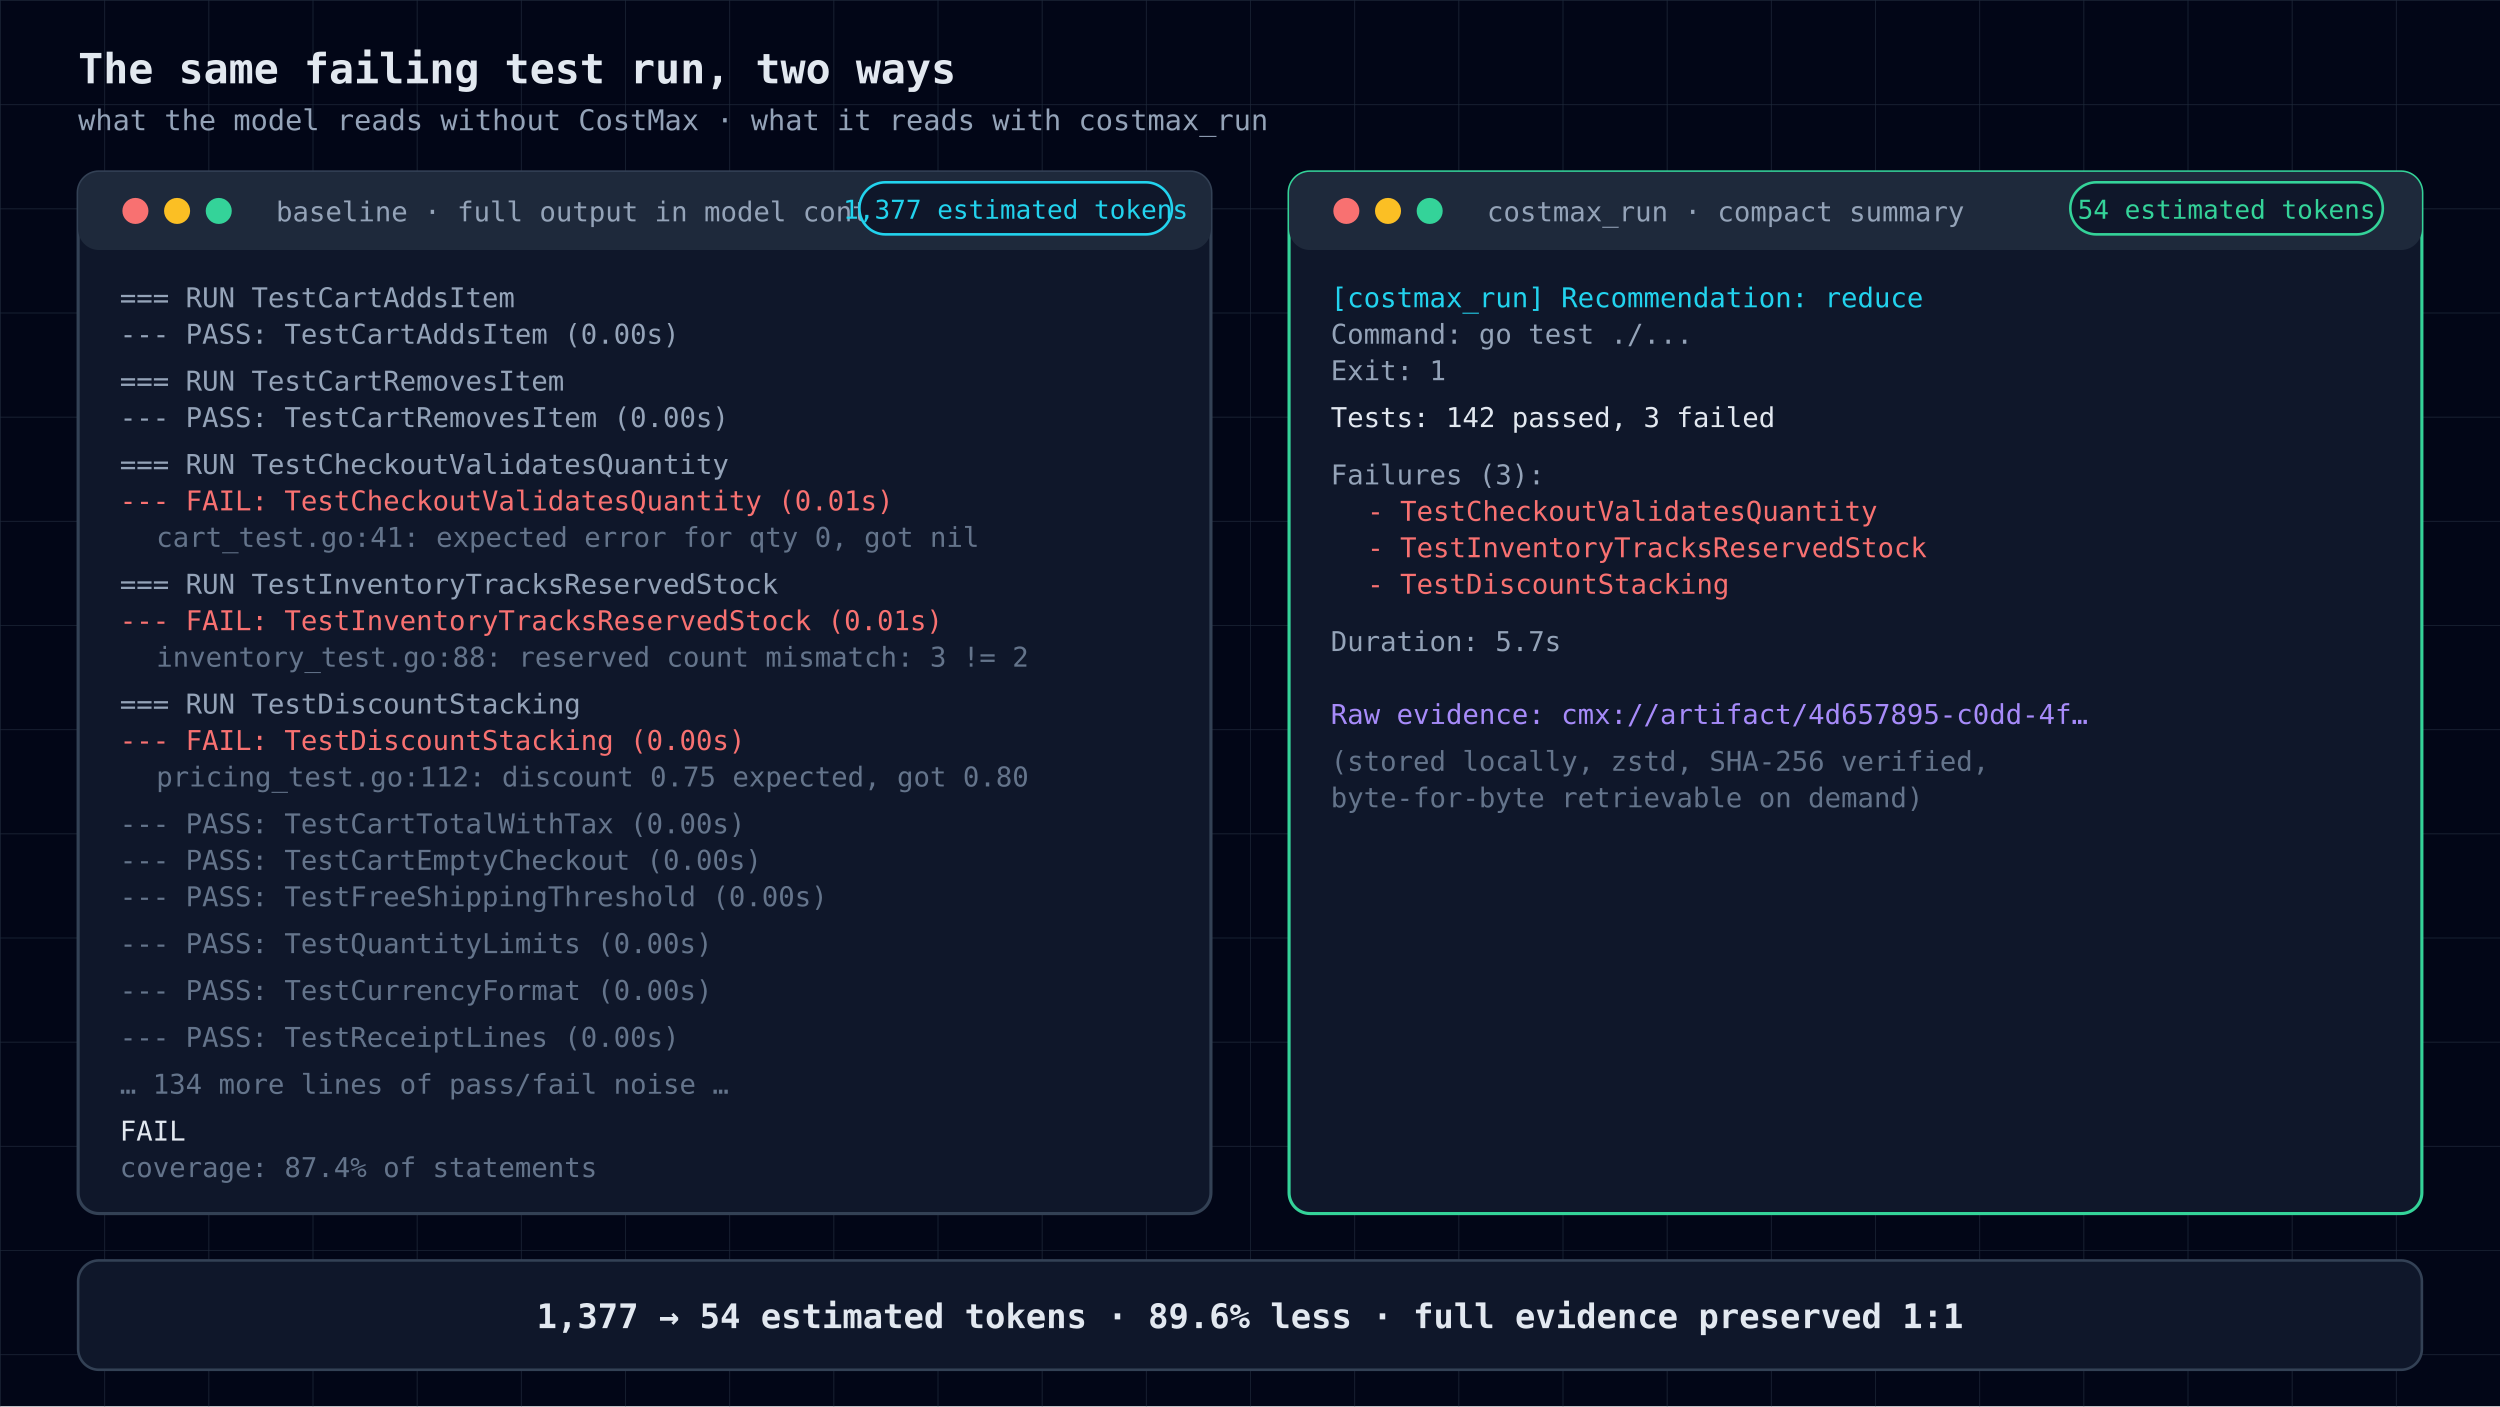
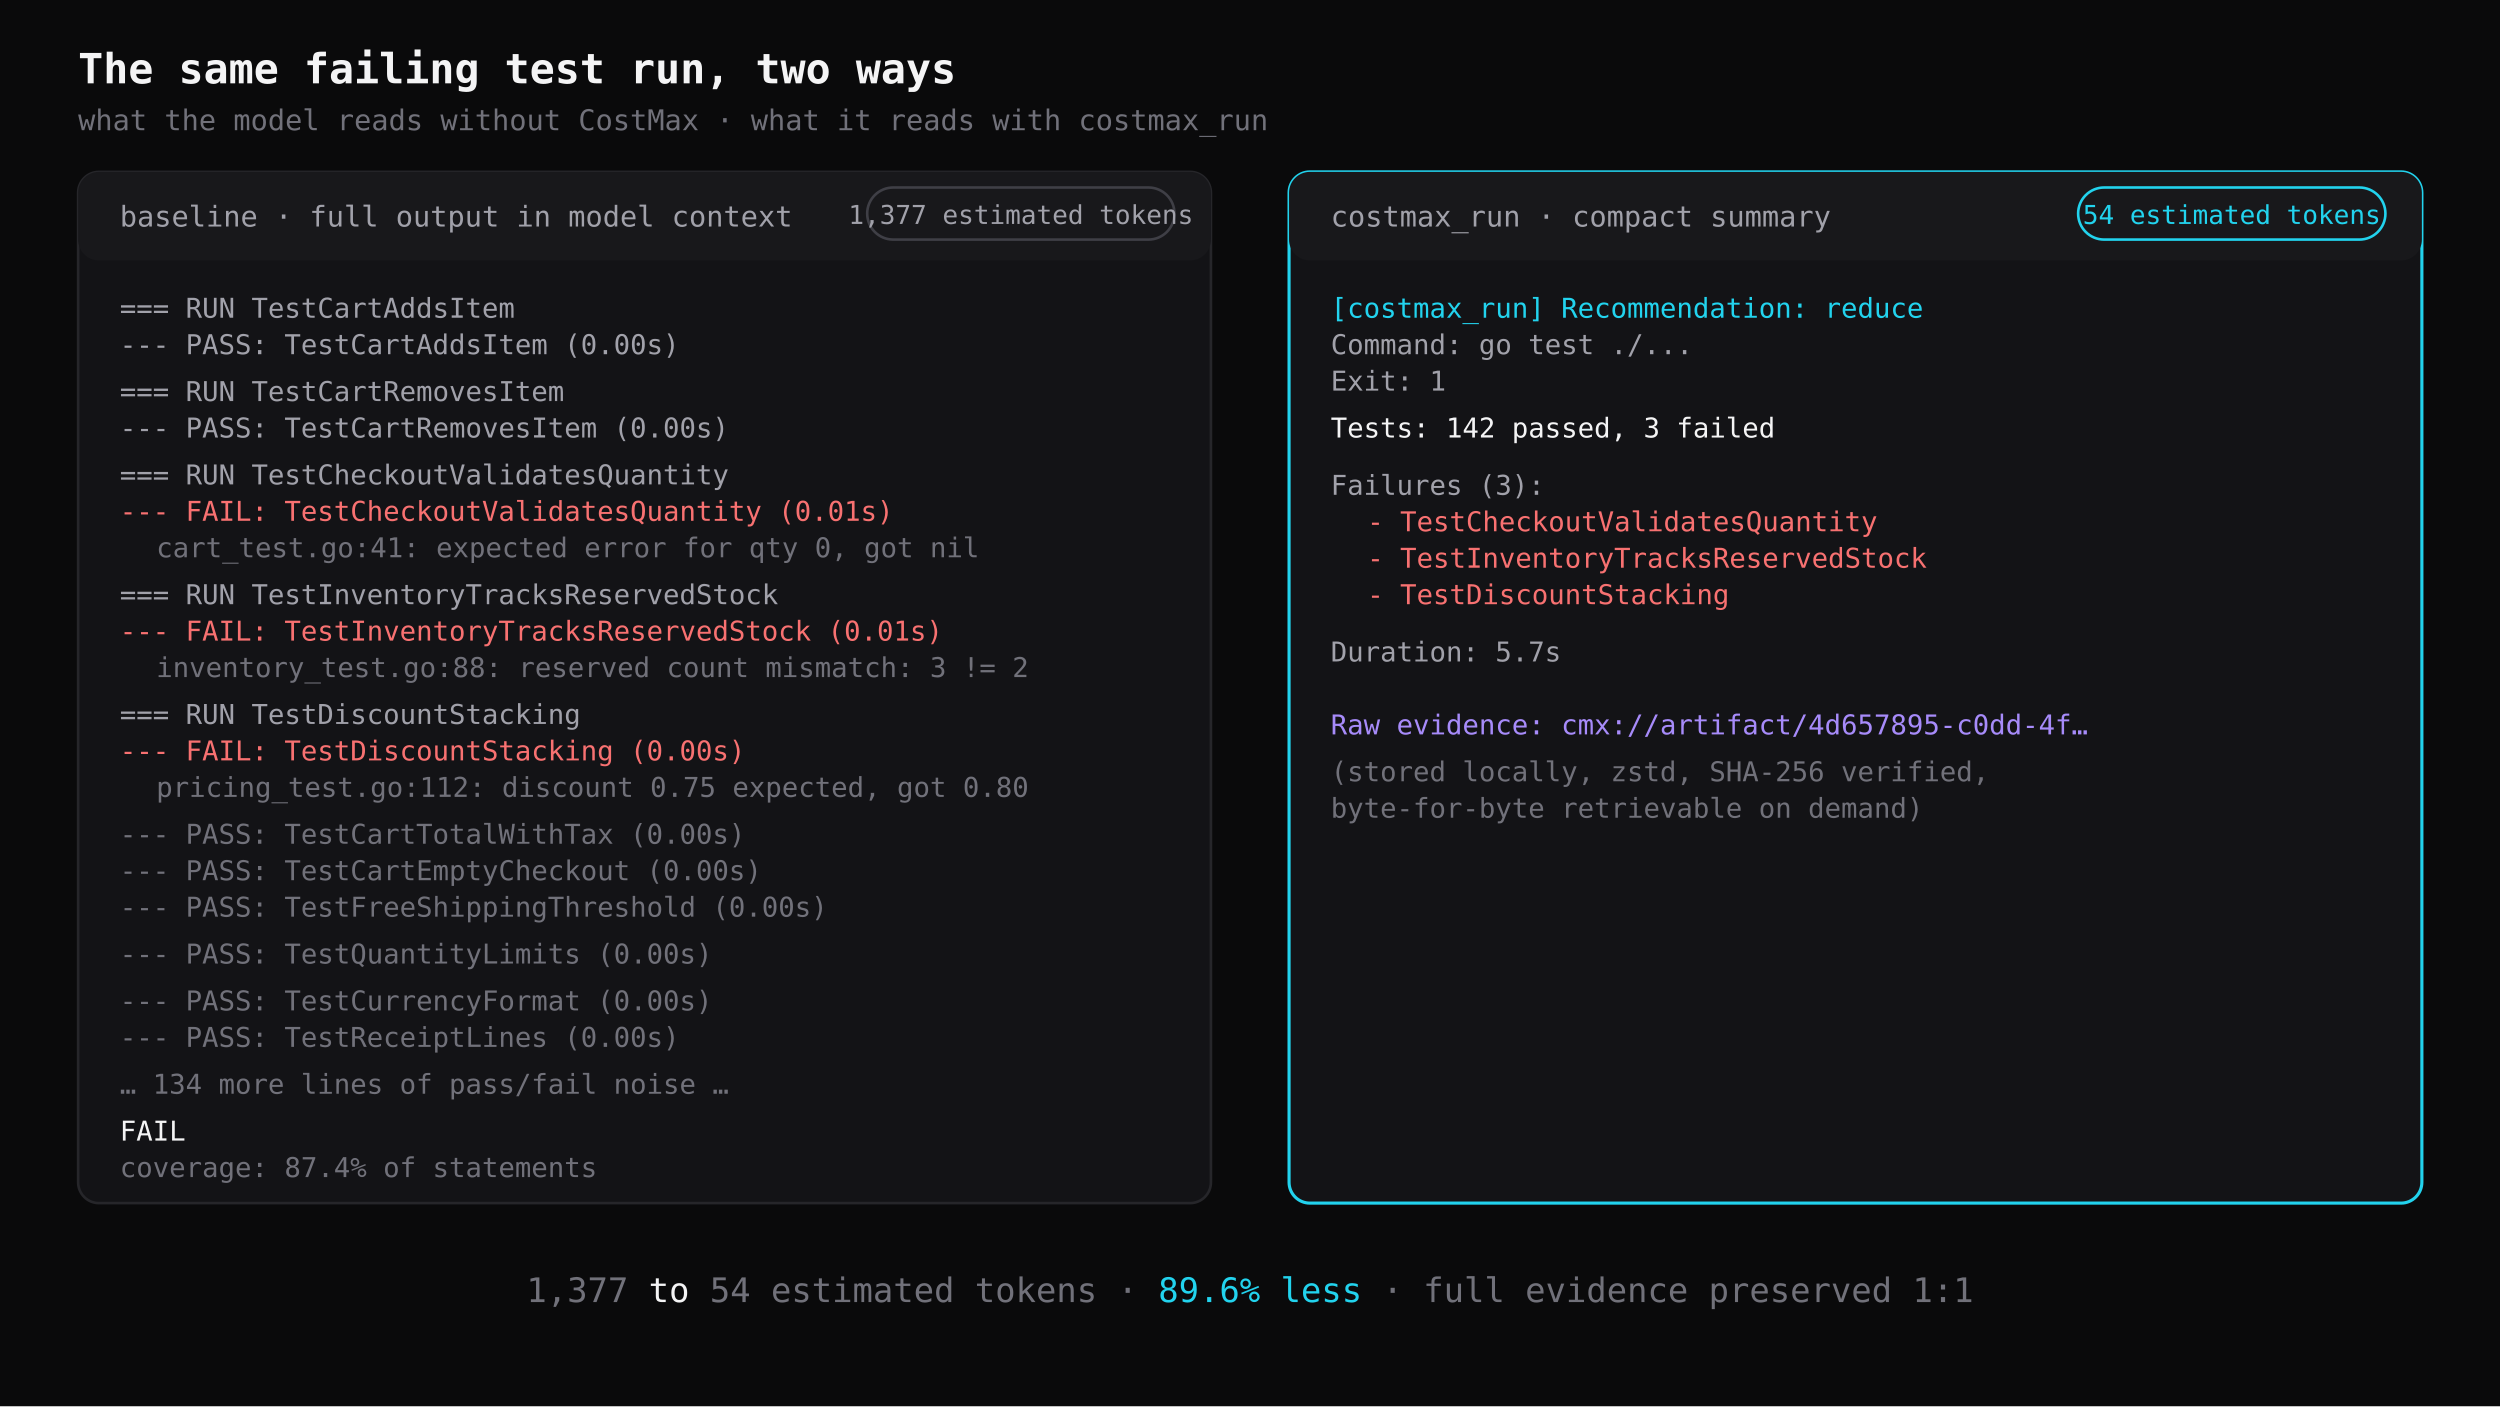
<svg xmlns="http://www.w3.org/2000/svg" width="960" height="540" viewBox="0 0 960 540" font-family="ui-monospace, SFMono-Regular, Menlo, monospace">
-   <defs>
-     <pattern id="grid" width="40" height="40" patternUnits="userSpaceOnUse">
-       <path d="M 40 0 L 0 0 0 40" fill="none" stroke="#1e293b" stroke-width="0.5" />
-     </pattern>
-   </defs>
-   <rect width="960" height="540" fill="#020617" />
-   <rect width="960" height="540" fill="url(#grid)" />
-   <text x="30" y="32" font-size="16" font-weight="700" fill="#e2e8f0">The same failing test run, two ways</text>
-   <text x="30" y="50" font-size="11" fill="#94a3b8">what the model reads without CostMax · what it reads with costmax_run</text>
-   <rect x="30" y="66" width="435" height="400" rx="8" fill="#0f172a" stroke="#334155" stroke-width="1.2" />
-   <rect x="30" y="66" width="435" height="30" rx="8" fill="#1e293b" />
-   <circle cx="52" cy="81" r="5" fill="#f87171" />
-   <circle cx="68" cy="81" r="5" fill="#fbbf24" />
-   <circle cx="84" cy="81" r="5" fill="#34d399" />
-   <text x="106" y="85" font-size="10.5" fill="#94a3b8">baseline · full output in model context</text>
-   <rect x="330" y="70" width="120" height="20" rx="10" fill="#0f172a" stroke="#22d3ee" stroke-width="1" />
-   <text x="390" y="84" font-size="10" fill="#22d3ee" text-anchor="middle">1,377 estimated tokens</text>
-   <g font-size="10.5" fill="#94a3b8" font-family="ui-monospace, SFMono-Regular, Menlo, monospace">
-     <text x="46" y="118">=== RUN   TestCartAddsItem</text>
-     <text x="46" y="132">--- PASS: TestCartAddsItem (0.00s)</text>
-     <text x="46" y="150">=== RUN   TestCartRemovesItem</text>
-     <text x="46" y="164">--- PASS: TestCartRemovesItem (0.00s)</text>
-     <text x="46" y="182">=== RUN   TestCheckoutValidatesQuantity</text>
-     <text x="46" y="196" fill="#f87171">--- FAIL: TestCheckoutValidatesQuantity (0.01s)</text>
-     <text x="60" y="210" fill="#64748b">cart_test.go:41: expected error for qty 0, got nil</text>
-     <text x="46" y="228">=== RUN   TestInventoryTracksReservedStock</text>
-     <text x="46" y="242" fill="#f87171">--- FAIL: TestInventoryTracksReservedStock (0.01s)</text>
-     <text x="60" y="256" fill="#64748b">inventory_test.go:88: reserved count mismatch: 3 != 2</text>
-     <text x="46" y="274">=== RUN   TestDiscountStacking</text>
-     <text x="46" y="288" fill="#f87171">--- FAIL: TestDiscountStacking (0.00s)</text>
-     <text x="60" y="302" fill="#64748b">pricing_test.go:112: discount 0.75 expected, got 0.80</text>
-     <text x="46" y="320" fill="#64748b">--- PASS: TestCartTotalWithTax (0.00s)</text>
-     <text x="46" y="334" fill="#64748b">--- PASS: TestCartEmptyCheckout (0.00s)</text>
-     <text x="46" y="348" fill="#64748b">--- PASS: TestFreeShippingThreshold (0.00s)</text>
-     <text x="46" y="366" fill="#64748b">--- PASS: TestQuantityLimits (0.00s)</text>
-     <text x="46" y="384" fill="#64748b">--- PASS: TestCurrencyFormat (0.00s)</text>
-     <text x="46" y="402" fill="#64748b">--- PASS: TestReceiptLines (0.00s)</text>
-     <text x="46" y="420" fill="#64748b">… 134 more lines of pass/fail noise …</text>
-     <text x="46" y="438" fill="#e2e8f0">FAIL</text>
-     <text x="46" y="452" fill="#64748b">coverage: 87.4% of statements</text>
+   <rect width="960" height="540" fill="#0a0a0b" />
+   <text x="30" y="32" font-size="16" font-weight="700" fill="#f4f4f5">The same failing test run, two ways</text>
+   <text x="30" y="50" font-size="11" fill="#71717a">what the model reads without CostMax · what it reads with costmax_run</text>
+   <rect x="30" y="66" width="435" height="396" rx="8" fill="#131316" stroke="#26262a" stroke-width="1" />
+   <rect x="30" y="66" width="435" height="34" rx="8" fill="#18181b" />
+   <text x="46" y="87" font-size="11" fill="#a1a1aa">baseline · full output in model context</text>
+   <rect x="333" y="72" width="118" height="20" rx="10" fill="none" stroke="#3f3f46" stroke-width="1" />
+   <text x="392" y="86" font-size="10" fill="#a1a1aa" text-anchor="middle">1,377 estimated tokens</text>
+   <g font-size="10.5" fill="#a1a1aa">
+     <text x="46" y="122">=== RUN   TestCartAddsItem</text>
+     <text x="46" y="136">--- PASS: TestCartAddsItem (0.00s)</text>
+     <text x="46" y="154">=== RUN   TestCartRemovesItem</text>
+     <text x="46" y="168">--- PASS: TestCartRemovesItem (0.00s)</text>
+     <text x="46" y="186">=== RUN   TestCheckoutValidatesQuantity</text>
+     <text x="46" y="200" fill="#f87171">--- FAIL: TestCheckoutValidatesQuantity (0.01s)</text>
+     <text x="60" y="214" fill="#71717a">cart_test.go:41: expected error for qty 0, got nil</text>
+     <text x="46" y="232">=== RUN   TestInventoryTracksReservedStock</text>
+     <text x="46" y="246" fill="#f87171">--- FAIL: TestInventoryTracksReservedStock (0.01s)</text>
+     <text x="60" y="260" fill="#71717a">inventory_test.go:88: reserved count mismatch: 3 != 2</text>
+     <text x="46" y="278">=== RUN   TestDiscountStacking</text>
+     <text x="46" y="292" fill="#f87171">--- FAIL: TestDiscountStacking (0.00s)</text>
+     <text x="60" y="306" fill="#71717a">pricing_test.go:112: discount 0.75 expected, got 0.80</text>
+     <text x="46" y="324" fill="#71717a">--- PASS: TestCartTotalWithTax (0.00s)</text>
+     <text x="46" y="338" fill="#71717a">--- PASS: TestCartEmptyCheckout (0.00s)</text>
+     <text x="46" y="352" fill="#71717a">--- PASS: TestFreeShippingThreshold (0.00s)</text>
+     <text x="46" y="370" fill="#71717a">--- PASS: TestQuantityLimits (0.00s)</text>
+     <text x="46" y="388" fill="#71717a">--- PASS: TestCurrencyFormat (0.00s)</text>
+     <text x="46" y="402" fill="#71717a">--- PASS: TestReceiptLines (0.00s)</text>
+     <text x="46" y="420" fill="#71717a">… 134 more lines of pass/fail noise …</text>
+     <text x="46" y="438" fill="#f4f4f5">FAIL</text>
+     <text x="46" y="452" fill="#71717a">coverage: 87.4% of statements</text>
  </g>
-   <rect x="495" y="66" width="435" height="400" rx="8" fill="#0f172a" stroke="#34d399" stroke-width="1.2" />
-   <rect x="495" y="66" width="435" height="30" rx="8" fill="#1e293b" />
-   <circle cx="517" cy="81" r="5" fill="#f87171" />
-   <circle cx="533" cy="81" r="5" fill="#fbbf24" />
-   <circle cx="549" cy="81" r="5" fill="#34d399" />
-   <text x="571" y="85" font-size="10.5" fill="#94a3b8">costmax_run · compact summary</text>
-   <rect x="795" y="70" width="120" height="20" rx="10" fill="#0f172a" stroke="#34d399" stroke-width="1" />
-   <text x="855" y="84" font-size="10" fill="#34d399" text-anchor="middle">54 estimated tokens</text>
-   <g font-size="10.5" fill="#94a3b8" font-family="ui-monospace, SFMono-Regular, Menlo, monospace">
-     <text x="511" y="118" fill="#22d3ee">[costmax_run] Recommendation: reduce</text>
-     <text x="511" y="132">Command: go test ./...</text>
-     <text x="511" y="146">Exit: 1</text>
-     <text x="511" y="164" fill="#e2e8f0">Tests: 142 passed, 3 failed</text>
-     <text x="511" y="186">Failures (3):</text>
-     <text x="525" y="200" fill="#f87171">- TestCheckoutValidatesQuantity</text>
-     <text x="525" y="214" fill="#f87171">- TestInventoryTracksReservedStock</text>
-     <text x="525" y="228" fill="#f87171">- TestDiscountStacking</text>
-     <text x="511" y="250" fill="#94a3b8">Duration: 5.7s</text>
-     <text x="511" y="278" fill="#a78bfa">Raw evidence: cmx://artifact/4d657895-c0dd-4f…</text>
-     <text x="511" y="296" fill="#64748b">(stored locally, zstd, SHA-256 verified,</text>
-     <text x="511" y="310" fill="#64748b">byte-for-byte retrievable on demand)</text>
+   <rect x="495" y="66" width="435" height="396" rx="8" fill="#131316" stroke="#22d3ee" stroke-width="1.2" />
+   <rect x="495" y="66" width="435" height="34" rx="8" fill="#18181b" />
+   <text x="511" y="87" font-size="11" fill="#a1a1aa">costmax_run · compact summary</text>
+   <rect x="798" y="72" width="118" height="20" rx="10" fill="none" stroke="#22d3ee" stroke-width="1" />
+   <text x="857" y="86" font-size="10" fill="#22d3ee" text-anchor="middle">54 estimated tokens</text>
+   <g font-size="10.5" fill="#a1a1aa">
+     <text x="511" y="122" fill="#22d3ee">[costmax_run] Recommendation: reduce</text>
+     <text x="511" y="136">Command: go test ./...</text>
+     <text x="511" y="150">Exit: 1</text>
+     <text x="511" y="168" fill="#f4f4f5">Tests: 142 passed, 3 failed</text>
+     <text x="511" y="190">Failures (3):</text>
+     <text x="525" y="204" fill="#f87171">- TestCheckoutValidatesQuantity</text>
+     <text x="525" y="218" fill="#f87171">- TestInventoryTracksReservedStock</text>
+     <text x="525" y="232" fill="#f87171">- TestDiscountStacking</text>
+     <text x="511" y="254">Duration: 5.7s</text>
+     <text x="511" y="282" fill="#a78bfa">Raw evidence: cmx://artifact/4d657895-c0dd-4f…</text>
+     <text x="511" y="300" fill="#71717a">(stored locally, zstd, SHA-256 verified,</text>
+     <text x="511" y="314" fill="#71717a">byte-for-byte retrievable on demand)</text>
  </g>
-   <rect x="30" y="484" width="900" height="42" rx="8" fill="#0f172a" stroke="#334155" stroke-width="1" />
-   <text x="480" y="510" font-size="13" fill="#e2e8f0" text-anchor="middle" font-weight="600">1,377 → 54 estimated tokens · 89.6% less · full evidence preserved 1:1</text>
+   <text x="480" y="500" font-size="13" fill="#71717a" text-anchor="middle">1,377 <tspan fill="#f4f4f5">to</tspan> 54 estimated tokens · <tspan fill="#22d3ee">89.6% less</tspan> · full evidence preserved 1:1</text>
</svg>
